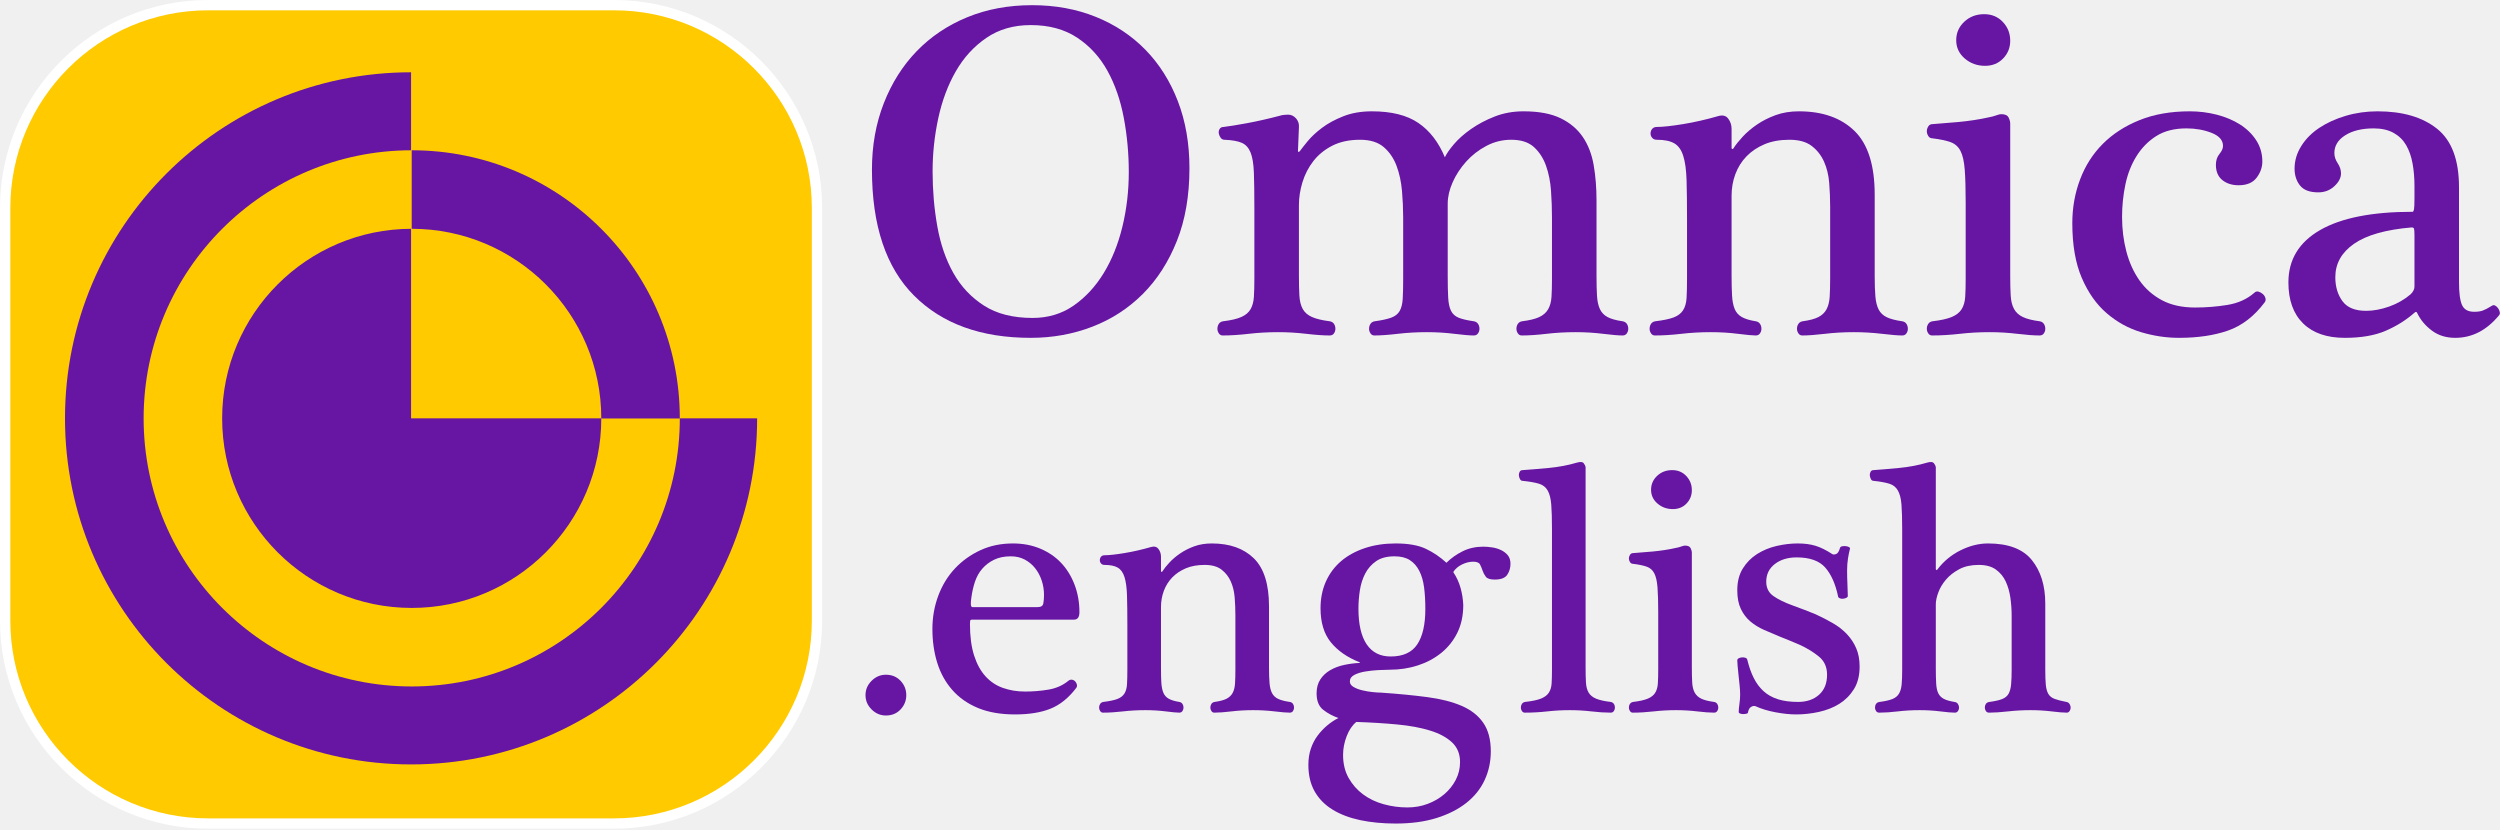
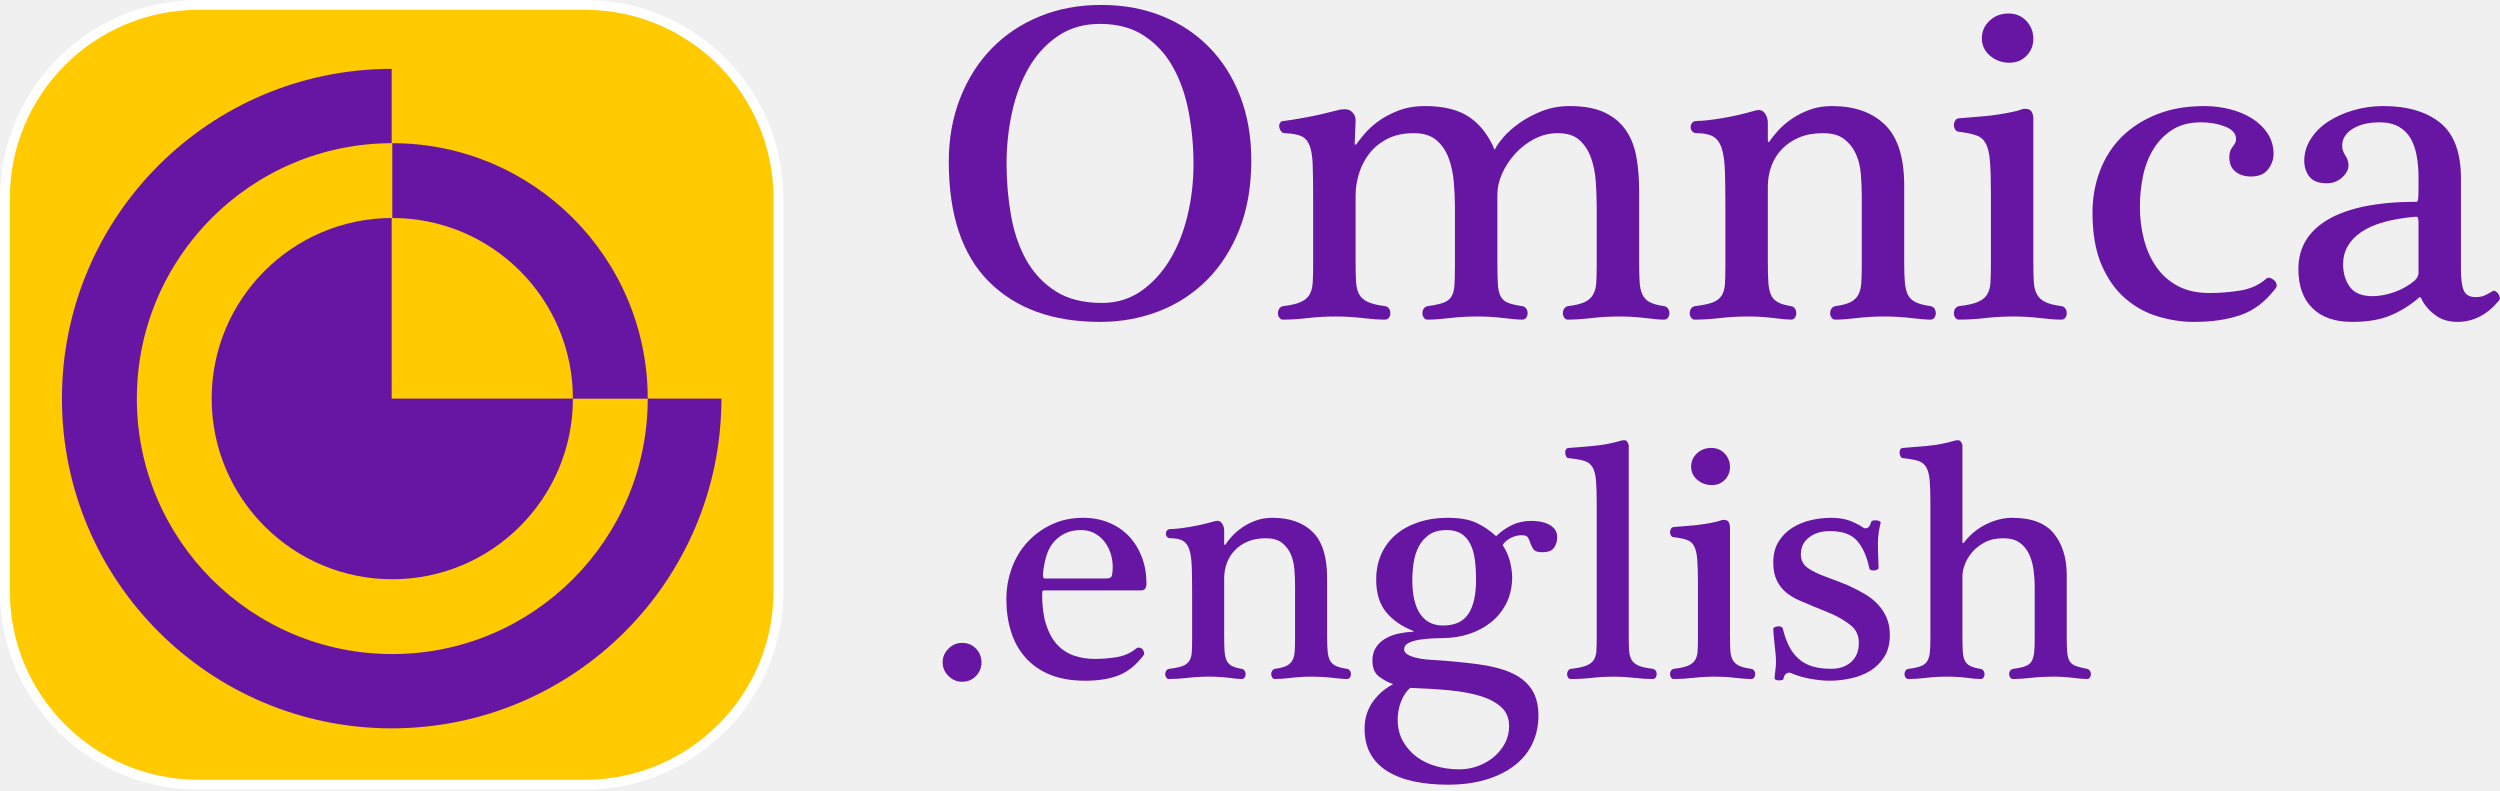
- <svg xmlns="http://www.w3.org/2000/svg" width="100%" height="100%" viewBox="0 0 2423 804" version="1.1" xml:space="preserve" style="fill-rule:evenodd;clip-rule:evenodd;stroke-linecap:round;stroke-linejoin:round;stroke-miterlimit:1.5;">
+ <svg xmlns="http://www.w3.org/2000/svg" width="100%" height="100%" viewBox="0 0 2543 804" version="1.1" xml:space="preserve" style="fill-rule:evenodd;clip-rule:evenodd;stroke-linecap:round;stroke-linejoin:round;stroke-miterlimit:1.5;">
  <g transform="matrix(1,0,0,1,-194.0616,-1952.412)">
    <g transform="matrix(1,0,0,1,0,2708)">
      <g transform="matrix(1,0,0,1,67.24728,-0.005764)">
        <g transform="matrix(0.844516,0,0,0.844516,-167.7854,-1054.138)">
          <path d="M1053.525,359.445C1182.078,359.445 1286.446,463.813 1286.446,592.366L1286.446,1065.716C1286.446,1194.269 1182.078,1298.638 1053.525,1298.638L587.681,1298.638C459.128,1298.638 354.759,1194.269 354.759,1065.716L354.759,592.366C354.759,463.813 459.128,359.445 587.681,359.445L1053.525,359.445Z" style="fill:rgb(255,202,0);stroke:white;stroke-width:11.84px;" />
        </g>
        <g transform="matrix(1.289824,0,0,1.289824,-1290.846,-1128.608)">
          <g transform="matrix(1.898252,0,0,1.898252,-1426.223,-437.5409)">
            <path d="M1493.069,411.462L1493.069,548.454L1630.062,548.454C1630.062,624.113 1568.728,685.446 1493.069,685.446C1417.461,685.446 1356.077,624.062 1356.077,548.454C1356.077,472.795 1417.411,411.462 1493.069,411.462Z" style="fill:rgb(103,22,164);" />
          </g>
          <g transform="matrix(0.978926,0,0,0.978926,30.15655,12.72864)">
            <g transform="matrix(1.119139,0,0,1.119139,-167.7474,-71.90781)">
              <path d="M1591.88,603.563C1591.88,705.05 1509.486,787.444 1408,787.444C1306.514,787.444 1224.12,705.05 1224.12,603.563C1224.12,502.077 1306.514,419.683 1408,419.683L1408,473.54C1336.238,473.54 1277.977,531.802 1277.977,603.563C1277.977,675.325 1336.238,733.586 1408,733.586C1479.762,733.586 1538.023,675.325 1538.023,603.563L1591.88,603.563Z" style="fill:rgb(255,202,0);" />
            </g>
            <g transform="matrix(1.119139,0,0,1.119139,-167.7474,-71.90781)">
              <path d="M1408,419.683C1509.486,419.683 1591.88,502.077 1591.88,603.563L1538.023,603.563C1538.023,531.802 1479.762,473.54 1408,473.54L1408,419.683Z" style="fill:rgb(103,22,164);" />
            </g>
          </g>
        </g>
      </g>
    </g>
-     <g transform="matrix(1,0,0,1,0,2708)">
+     <g transform="matrix(1,0,0,1,120,2708)">
      <g transform="matrix(10.95441,0,0,10.95441,-13646.724,-14473.805)">
        <path d="M1354.681,1282.192C1350.293,1282.192 1346.855,1280.948 1344.367,1278.46C1341.879,1275.973 1340.636,1272.255 1340.636,1267.308C1340.636,1265.183 1340.985,1263.227 1341.684,1261.438C1342.383,1259.649 1343.354,1258.111 1344.598,1256.826C1345.842,1255.54 1347.33,1254.541 1349.063,1253.828C1350.796,1253.115 1352.711,1252.759 1354.807,1252.759C1356.848,1252.759 1358.72,1253.101 1360.425,1253.786C1362.131,1254.471 1363.598,1255.442 1364.828,1256.7C1366.058,1257.958 1367.015,1259.474 1367.7,1261.249C1368.385,1263.024 1368.727,1265.002 1368.727,1267.182C1368.727,1269.614 1368.357,1271.759 1367.616,1273.618C1366.875,1275.477 1365.869,1277.042 1364.597,1278.314C1363.325,1279.585 1361.837,1280.55 1360.132,1281.207C1358.427,1281.864 1356.61,1282.192 1354.681,1282.192ZM1354.849,1280.431C1356.219,1280.431 1357.428,1280.068 1358.476,1279.341C1359.524,1278.614 1360.411,1277.657 1361.138,1276.469C1361.865,1275.281 1362.417,1273.911 1362.794,1272.36C1363.172,1270.809 1363.36,1269.194 1363.36,1267.517C1363.36,1265.896 1363.214,1264.303 1362.92,1262.737C1362.627,1261.172 1362.145,1259.782 1361.474,1258.566C1360.803,1257.35 1359.908,1256.371 1358.79,1255.631C1357.672,1254.89 1356.303,1254.52 1354.681,1254.52C1353.172,1254.52 1351.865,1254.897 1350.761,1255.652C1349.657,1256.406 1348.756,1257.392 1348.057,1258.608C1347.358,1259.823 1346.841,1261.207 1346.505,1262.758C1346.17,1264.31 1346.002,1265.882 1346.002,1267.475C1346.002,1269.152 1346.142,1270.774 1346.422,1272.339C1346.701,1273.904 1347.176,1275.281 1347.847,1276.469C1348.518,1277.657 1349.419,1278.614 1350.551,1279.341C1351.684,1280.068 1353.116,1280.431 1354.849,1280.431Z" style="fill:rgb(103,22,164);fill-rule:nonzero;" />
        <path d="M1378.413,1276.699C1378.413,1277.398 1378.427,1277.985 1378.454,1278.46C1378.482,1278.936 1378.58,1279.327 1378.748,1279.634C1378.916,1279.942 1379.188,1280.179 1379.566,1280.347C1379.943,1280.515 1380.467,1280.641 1381.138,1280.725C1381.306,1280.752 1381.431,1280.829 1381.515,1280.955C1381.599,1281.081 1381.641,1281.228 1381.641,1281.395C1381.641,1281.535 1381.599,1281.668 1381.515,1281.794C1381.431,1281.919 1381.306,1281.982 1381.138,1281.982C1380.579,1281.982 1379.887,1281.933 1379.062,1281.836C1378.238,1281.738 1377.406,1281.689 1376.568,1281.689C1375.673,1281.689 1374.807,1281.738 1373.968,1281.836C1373.13,1281.933 1372.361,1281.982 1371.662,1281.982C1371.522,1281.982 1371.411,1281.919 1371.327,1281.794C1371.243,1281.668 1371.201,1281.535 1371.201,1281.395C1371.201,1281.228 1371.243,1281.081 1371.327,1280.955C1371.411,1280.829 1371.536,1280.752 1371.704,1280.725C1372.403,1280.641 1372.941,1280.515 1373.318,1280.347C1373.696,1280.179 1373.968,1279.949 1374.136,1279.655C1374.304,1279.362 1374.401,1278.998 1374.429,1278.565C1374.457,1278.132 1374.471,1277.594 1374.471,1276.951L1374.471,1270.746C1374.471,1269.432 1374.457,1268.384 1374.429,1267.601C1374.401,1266.818 1374.304,1266.217 1374.136,1265.798C1373.968,1265.379 1373.71,1265.092 1373.36,1264.939C1373.011,1264.785 1372.501,1264.694 1371.83,1264.666C1371.69,1264.666 1371.578,1264.61 1371.494,1264.498C1371.411,1264.387 1371.355,1264.261 1371.327,1264.121C1371.299,1263.981 1371.32,1263.849 1371.39,1263.723C1371.459,1263.597 1371.578,1263.534 1371.746,1263.534C1372.221,1263.478 1372.913,1263.366 1373.821,1263.199C1374.73,1263.031 1375.715,1262.807 1376.777,1262.528C1376.833,1262.5 1376.945,1262.479 1377.113,1262.465C1377.28,1262.451 1377.392,1262.444 1377.448,1262.444C1377.728,1262.444 1377.965,1262.556 1378.161,1262.779C1378.357,1263.003 1378.44,1263.269 1378.413,1263.576L1378.329,1265.63C1378.329,1265.77 1378.385,1265.784 1378.496,1265.672C1378.636,1265.477 1378.867,1265.183 1379.188,1264.792C1379.51,1264.401 1379.929,1264.009 1380.446,1263.618C1380.963,1263.227 1381.592,1262.884 1382.333,1262.591C1383.074,1262.297 1383.919,1262.15 1384.869,1262.15C1386.602,1262.15 1387.972,1262.493 1388.978,1263.178C1389.985,1263.863 1390.767,1264.876 1391.326,1266.217C1391.466,1265.91 1391.732,1265.526 1392.123,1265.064C1392.514,1264.603 1393.017,1264.156 1393.632,1263.723C1394.247,1263.29 1394.946,1262.919 1395.729,1262.612C1396.511,1262.304 1397.364,1262.15 1398.286,1262.15C1399.628,1262.15 1400.718,1262.353 1401.557,1262.758C1402.395,1263.164 1403.052,1263.716 1403.527,1264.415C1404.003,1265.113 1404.324,1265.945 1404.492,1266.909C1404.659,1267.874 1404.743,1268.915 1404.743,1270.033L1404.743,1276.699C1404.743,1277.398 1404.757,1277.985 1404.785,1278.46C1404.813,1278.936 1404.897,1279.327 1405.037,1279.634C1405.176,1279.942 1405.4,1280.179 1405.708,1280.347C1406.015,1280.515 1406.462,1280.641 1407.049,1280.725C1407.217,1280.752 1407.343,1280.829 1407.427,1280.955C1407.51,1281.081 1407.552,1281.228 1407.552,1281.395C1407.552,1281.535 1407.51,1281.668 1407.427,1281.794C1407.343,1281.919 1407.217,1281.982 1407.049,1281.982C1406.686,1281.982 1406.113,1281.933 1405.33,1281.836C1404.548,1281.738 1403.737,1281.689 1402.898,1281.689C1402.004,1281.689 1401.144,1281.738 1400.32,1281.836C1399.495,1281.933 1398.762,1281.982 1398.119,1281.982C1397.979,1281.982 1397.867,1281.919 1397.783,1281.794C1397.699,1281.668 1397.657,1281.535 1397.657,1281.395C1397.657,1281.228 1397.699,1281.081 1397.783,1280.955C1397.867,1280.829 1397.993,1280.752 1398.161,1280.725C1398.831,1280.641 1399.342,1280.515 1399.691,1280.347C1400.04,1280.179 1400.299,1279.949 1400.467,1279.655C1400.634,1279.362 1400.732,1278.998 1400.76,1278.565C1400.788,1278.132 1400.802,1277.594 1400.802,1276.951L1400.802,1271.542C1400.802,1270.788 1400.774,1270.005 1400.718,1269.194C1400.662,1268.384 1400.516,1267.643 1400.278,1266.972C1400.04,1266.301 1399.684,1265.749 1399.209,1265.316C1398.734,1264.883 1398.063,1264.666 1397.196,1264.666C1396.414,1264.666 1395.68,1264.848 1394.995,1265.211C1394.31,1265.575 1393.716,1266.036 1393.213,1266.595C1392.71,1267.154 1392.312,1267.762 1392.018,1268.419C1391.725,1269.076 1391.578,1269.711 1391.578,1270.326L1391.578,1276.699C1391.578,1277.51 1391.592,1278.16 1391.62,1278.649C1391.648,1279.138 1391.732,1279.523 1391.871,1279.802C1392.011,1280.082 1392.235,1280.284 1392.542,1280.41C1392.85,1280.536 1393.297,1280.641 1393.884,1280.725C1394.052,1280.752 1394.177,1280.829 1394.261,1280.955C1394.345,1281.081 1394.387,1281.228 1394.387,1281.395C1394.387,1281.535 1394.345,1281.668 1394.261,1281.794C1394.177,1281.919 1394.052,1281.982 1393.884,1281.982C1393.521,1281.982 1392.948,1281.933 1392.165,1281.836C1391.382,1281.738 1390.572,1281.689 1389.733,1281.689C1388.839,1281.689 1387.979,1281.738 1387.154,1281.836C1386.33,1281.933 1385.638,1281.982 1385.079,1281.982C1384.939,1281.982 1384.827,1281.919 1384.744,1281.794C1384.66,1281.668 1384.618,1281.535 1384.618,1281.395C1384.618,1281.228 1384.66,1281.081 1384.744,1280.955C1384.827,1280.829 1384.953,1280.752 1385.121,1280.725C1385.736,1280.641 1386.218,1280.536 1386.568,1280.41C1386.917,1280.284 1387.168,1280.089 1387.322,1279.823C1387.476,1279.558 1387.567,1279.201 1387.595,1278.754C1387.623,1278.307 1387.637,1277.706 1387.637,1276.951L1387.637,1271.542C1387.637,1270.788 1387.602,1270.005 1387.532,1269.194C1387.462,1268.384 1387.301,1267.643 1387.05,1266.972C1386.798,1266.301 1386.421,1265.749 1385.918,1265.316C1385.414,1264.883 1384.716,1264.666 1383.821,1264.666C1382.871,1264.666 1382.053,1264.841 1381.368,1265.19C1380.684,1265.54 1380.125,1265.994 1379.691,1266.553C1379.258,1267.112 1378.937,1267.734 1378.727,1268.419C1378.517,1269.104 1378.413,1269.781 1378.413,1270.452L1378.413,1276.699Z" style="fill:rgb(103,22,164);fill-rule:nonzero;" />
        <path d="M1416.693,1276.699C1416.693,1277.398 1416.707,1277.985 1416.735,1278.46C1416.763,1278.936 1416.839,1279.327 1416.965,1279.634C1417.091,1279.942 1417.301,1280.179 1417.594,1280.347C1417.888,1280.515 1418.3,1280.641 1418.831,1280.725C1418.999,1280.752 1419.125,1280.829 1419.208,1280.955C1419.292,1281.081 1419.334,1281.228 1419.334,1281.395C1419.334,1281.535 1419.292,1281.668 1419.208,1281.794C1419.125,1281.919 1418.999,1281.982 1418.831,1281.982C1418.551,1281.982 1418.027,1281.933 1417.259,1281.836C1416.49,1281.738 1415.686,1281.689 1414.848,1281.689C1413.953,1281.689 1413.087,1281.738 1412.248,1281.836C1411.41,1281.933 1410.627,1281.982 1409.9,1281.982C1409.761,1281.982 1409.649,1281.919 1409.565,1281.794C1409.481,1281.668 1409.439,1281.535 1409.439,1281.395C1409.439,1281.228 1409.481,1281.081 1409.565,1280.955C1409.649,1280.829 1409.775,1280.752 1409.942,1280.725C1410.641,1280.641 1411.179,1280.529 1411.557,1280.389C1411.934,1280.249 1412.213,1280.04 1412.395,1279.76C1412.577,1279.481 1412.682,1279.117 1412.71,1278.67C1412.737,1278.223 1412.751,1277.65 1412.751,1276.951L1412.751,1271.668C1412.751,1270.298 1412.737,1269.159 1412.71,1268.251C1412.682,1267.343 1412.584,1266.623 1412.416,1266.092C1412.248,1265.561 1411.983,1265.19 1411.619,1264.981C1411.256,1264.771 1410.739,1264.666 1410.068,1264.666C1409.9,1264.666 1409.768,1264.61 1409.67,1264.498C1409.572,1264.387 1409.523,1264.261 1409.523,1264.121C1409.523,1263.953 1409.572,1263.814 1409.67,1263.702C1409.768,1263.59 1409.9,1263.534 1410.068,1263.534C1410.599,1263.534 1411.375,1263.45 1412.395,1263.283C1413.415,1263.115 1414.457,1262.877 1415.519,1262.57C1415.91,1262.458 1416.204,1262.535 1416.399,1262.8C1416.595,1263.066 1416.693,1263.366 1416.693,1263.702L1416.693,1265.379C1416.693,1265.435 1416.714,1265.47 1416.756,1265.484C1416.798,1265.498 1416.832,1265.477 1416.86,1265.421C1417.056,1265.113 1417.329,1264.771 1417.678,1264.394C1418.027,1264.016 1418.447,1263.66 1418.936,1263.324C1419.425,1262.989 1419.977,1262.71 1420.592,1262.486C1421.207,1262.262 1421.892,1262.15 1422.646,1262.15C1424.743,1262.15 1426.385,1262.73 1427.573,1263.89C1428.761,1265.05 1429.355,1266.93 1429.355,1269.53L1429.355,1276.699C1429.355,1277.454 1429.376,1278.069 1429.418,1278.544C1429.46,1279.019 1429.558,1279.404 1429.711,1279.697C1429.865,1279.991 1430.103,1280.214 1430.424,1280.368C1430.746,1280.522 1431.2,1280.641 1431.787,1280.725C1431.954,1280.752 1432.08,1280.829 1432.164,1280.955C1432.248,1281.081 1432.29,1281.228 1432.29,1281.395C1432.29,1281.535 1432.248,1281.668 1432.164,1281.794C1432.08,1281.919 1431.954,1281.982 1431.787,1281.982C1431.423,1281.982 1430.829,1281.933 1430.005,1281.836C1429.18,1281.738 1428.349,1281.689 1427.51,1281.689C1426.616,1281.689 1425.763,1281.738 1424.952,1281.836C1424.142,1281.933 1423.471,1281.982 1422.94,1281.982C1422.8,1281.982 1422.688,1281.919 1422.605,1281.794C1422.521,1281.668 1422.479,1281.535 1422.479,1281.395C1422.479,1281.228 1422.521,1281.081 1422.605,1280.955C1422.688,1280.829 1422.814,1280.752 1422.982,1280.725C1423.597,1280.641 1424.065,1280.515 1424.386,1280.347C1424.708,1280.179 1424.945,1279.949 1425.099,1279.655C1425.253,1279.362 1425.344,1278.998 1425.372,1278.565C1425.4,1278.132 1425.414,1277.594 1425.414,1276.951L1425.414,1270.578C1425.414,1269.879 1425.386,1269.18 1425.33,1268.482C1425.274,1267.783 1425.12,1267.154 1424.869,1266.595C1424.617,1266.036 1424.254,1265.575 1423.778,1265.211C1423.303,1264.848 1422.646,1264.666 1421.808,1264.666C1420.969,1264.666 1420.236,1264.799 1419.607,1265.064C1418.978,1265.33 1418.447,1265.686 1418.013,1266.134C1417.58,1266.581 1417.252,1267.105 1417.028,1267.706C1416.804,1268.307 1416.693,1268.943 1416.693,1269.614L1416.693,1276.699Z" style="fill:rgb(103,22,164);fill-rule:nonzero;" />
        <path d="M1441.346,1276.699C1441.346,1277.398 1441.36,1277.985 1441.388,1278.46C1441.416,1278.936 1441.514,1279.327 1441.682,1279.634C1441.849,1279.942 1442.108,1280.179 1442.457,1280.347C1442.807,1280.515 1443.303,1280.641 1443.946,1280.725C1444.114,1280.752 1444.239,1280.829 1444.323,1280.955C1444.407,1281.081 1444.449,1281.228 1444.449,1281.395C1444.449,1281.535 1444.407,1281.668 1444.323,1281.794C1444.239,1281.919 1444.114,1281.982 1443.946,1281.982C1443.443,1281.982 1442.786,1281.933 1441.975,1281.836C1441.165,1281.738 1440.34,1281.689 1439.501,1281.689C1438.607,1281.689 1437.733,1281.738 1436.881,1281.836C1436.028,1281.933 1435.211,1281.982 1434.428,1281.982C1434.288,1281.982 1434.177,1281.919 1434.093,1281.794C1434.009,1281.668 1433.967,1281.535 1433.967,1281.395C1433.967,1281.228 1434.009,1281.081 1434.093,1280.955C1434.177,1280.829 1434.302,1280.752 1434.47,1280.725C1435.197,1280.641 1435.763,1280.515 1436.168,1280.347C1436.573,1280.179 1436.867,1279.949 1437.049,1279.655C1437.23,1279.362 1437.335,1278.998 1437.363,1278.565C1437.391,1278.132 1437.405,1277.594 1437.405,1276.951L1437.405,1270.201C1437.405,1268.999 1437.377,1268.034 1437.321,1267.308C1437.265,1266.581 1437.14,1266.029 1436.944,1265.651C1436.748,1265.274 1436.455,1265.016 1436.063,1264.876C1435.672,1264.736 1435.141,1264.624 1434.47,1264.54C1434.302,1264.54 1434.177,1264.47 1434.093,1264.331C1434.009,1264.191 1433.967,1264.051 1433.967,1263.911C1433.967,1263.772 1434.009,1263.632 1434.093,1263.492C1434.177,1263.352 1434.302,1263.283 1434.47,1263.283C1434.75,1263.255 1435.092,1263.227 1435.497,1263.199C1435.903,1263.171 1436.329,1263.136 1436.776,1263.094C1437.223,1263.052 1437.678,1262.996 1438.139,1262.926C1438.6,1262.856 1439.012,1262.779 1439.376,1262.696C1439.683,1262.64 1439.928,1262.577 1440.109,1262.507C1440.291,1262.437 1440.438,1262.402 1440.55,1262.402C1440.885,1262.402 1441.102,1262.5 1441.2,1262.696C1441.297,1262.891 1441.346,1263.073 1441.346,1263.241L1441.346,1276.699ZM1439.124,1258.125C1438.425,1258.125 1437.824,1257.909 1437.321,1257.476C1436.818,1257.042 1436.567,1256.504 1436.567,1255.861C1436.567,1255.218 1436.804,1254.673 1437.279,1254.226C1437.754,1253.779 1438.341,1253.555 1439.04,1253.555C1439.711,1253.555 1440.263,1253.786 1440.696,1254.247C1441.13,1254.708 1441.346,1255.26 1441.346,1255.903C1441.346,1256.518 1441.137,1257.042 1440.717,1257.476C1440.298,1257.909 1439.767,1258.125 1439.124,1258.125Z" style="fill:rgb(103,22,164);fill-rule:nonzero;" />
        <path d="M1451.241,1271.5C1451.241,1272.563 1451.367,1273.576 1451.619,1274.54C1451.87,1275.505 1452.255,1276.357 1452.772,1277.098C1453.289,1277.838 1453.953,1278.425 1454.763,1278.859C1455.574,1279.292 1456.552,1279.509 1457.698,1279.509C1458.676,1279.509 1459.634,1279.432 1460.57,1279.278C1461.507,1279.124 1462.296,1278.768 1462.939,1278.209C1463.051,1278.097 1463.177,1278.062 1463.316,1278.104C1463.456,1278.146 1463.582,1278.216 1463.694,1278.314C1463.806,1278.412 1463.883,1278.53 1463.924,1278.67C1463.966,1278.81 1463.945,1278.936 1463.862,1279.047C1462.939,1280.277 1461.863,1281.109 1460.633,1281.542C1459.403,1281.975 1457.95,1282.192 1456.273,1282.192C1455.155,1282.192 1454.036,1282.024 1452.918,1281.689C1451.8,1281.353 1450.787,1280.794 1449.879,1280.012C1448.97,1279.229 1448.236,1278.188 1447.677,1276.888C1447.118,1275.588 1446.839,1273.974 1446.839,1272.045C1446.839,1270.676 1447.069,1269.383 1447.531,1268.167C1447.992,1266.951 1448.663,1265.903 1449.543,1265.023C1450.424,1264.142 1451.507,1263.443 1452.793,1262.926C1454.078,1262.409 1455.56,1262.15 1457.237,1262.15C1458.048,1262.15 1458.837,1262.248 1459.606,1262.444C1460.375,1262.64 1461.059,1262.926 1461.66,1263.303C1462.261,1263.681 1462.743,1264.149 1463.107,1264.708C1463.47,1265.267 1463.652,1265.896 1463.652,1266.595C1463.652,1267.098 1463.484,1267.573 1463.149,1268.02C1462.813,1268.468 1462.282,1268.691 1461.556,1268.691C1460.969,1268.691 1460.486,1268.537 1460.109,1268.23C1459.732,1267.923 1459.543,1267.475 1459.543,1266.888C1459.543,1266.497 1459.648,1266.176 1459.857,1265.924C1460.067,1265.672 1460.172,1265.435 1460.172,1265.211C1460.172,1264.708 1459.836,1264.324 1459.166,1264.058C1458.495,1263.793 1457.754,1263.66 1456.943,1263.66C1455.881,1263.66 1454.994,1263.883 1454.281,1264.331C1453.568,1264.778 1452.981,1265.372 1452.52,1266.113C1452.059,1266.853 1451.73,1267.692 1451.535,1268.628C1451.339,1269.565 1451.241,1270.522 1451.241,1271.5Z" style="fill:rgb(103,22,164);fill-rule:nonzero;" />
        <path d="M1477.111,1273.094C1477.111,1272.786 1477.097,1272.598 1477.069,1272.528C1477.041,1272.458 1476.971,1272.423 1476.859,1272.423C1474.567,1272.618 1472.869,1273.101 1471.765,1273.869C1470.661,1274.638 1470.109,1275.623 1470.109,1276.825C1470.109,1277.664 1470.318,1278.37 1470.738,1278.943C1471.157,1279.516 1471.856,1279.802 1472.834,1279.802C1473.477,1279.802 1474.155,1279.676 1474.868,1279.425C1475.58,1279.173 1476.216,1278.81 1476.775,1278.335C1476.999,1278.111 1477.111,1277.887 1477.111,1277.664L1477.111,1273.094ZM1481.052,1277.245C1481.052,1278.223 1481.143,1278.908 1481.325,1279.299C1481.506,1279.69 1481.863,1279.886 1482.394,1279.886C1482.701,1279.886 1482.953,1279.851 1483.148,1279.781C1483.344,1279.711 1483.624,1279.565 1483.987,1279.341C1484.071,1279.285 1484.162,1279.285 1484.259,1279.341C1484.357,1279.397 1484.441,1279.474 1484.511,1279.572C1484.581,1279.669 1484.63,1279.781 1484.658,1279.907C1484.686,1280.033 1484.658,1280.138 1484.574,1280.221C1483.484,1281.535 1482.198,1282.192 1480.717,1282.192C1479.906,1282.192 1479.214,1281.975 1478.641,1281.542C1478.068,1281.109 1477.642,1280.599 1477.362,1280.012C1477.306,1279.872 1477.223,1279.858 1477.111,1279.97C1476.384,1280.613 1475.538,1281.144 1474.574,1281.563C1473.61,1281.982 1472.401,1282.192 1470.947,1282.192C1469.354,1282.192 1468.124,1281.766 1467.258,1280.913C1466.391,1280.061 1465.958,1278.852 1465.958,1277.286C1465.958,1275.274 1466.894,1273.73 1468.767,1272.653C1470.64,1271.577 1473.365,1271.039 1476.943,1271.039C1476.999,1271.039 1477.041,1270.969 1477.069,1270.83C1477.097,1270.69 1477.111,1270.368 1477.111,1269.865L1477.111,1268.733C1477.111,1268.034 1477.055,1267.377 1476.943,1266.763C1476.831,1266.148 1476.643,1265.61 1476.377,1265.148C1476.111,1264.687 1475.741,1264.324 1475.266,1264.058C1474.791,1263.793 1474.204,1263.66 1473.505,1263.66C1472.471,1263.66 1471.632,1263.863 1470.989,1264.268C1470.346,1264.673 1470.025,1265.197 1470.025,1265.84C1470.025,1266.148 1470.123,1266.448 1470.318,1266.742C1470.514,1267.035 1470.612,1267.336 1470.612,1267.643C1470.612,1268.034 1470.416,1268.412 1470.025,1268.775C1469.634,1269.138 1469.158,1269.32 1468.599,1269.32C1467.845,1269.32 1467.307,1269.117 1466.985,1268.712C1466.664,1268.307 1466.503,1267.811 1466.503,1267.224C1466.503,1266.525 1466.699,1265.861 1467.09,1265.232C1467.481,1264.603 1468.012,1264.065 1468.683,1263.618C1469.354,1263.171 1470.137,1262.814 1471.031,1262.549C1471.926,1262.283 1472.862,1262.15 1473.84,1262.15C1476.077,1262.15 1477.838,1262.668 1479.123,1263.702C1480.409,1264.736 1481.052,1266.455 1481.052,1268.859L1481.052,1277.245Z" style="fill:rgb(103,22,164);fill-rule:nonzero;" />
        <path d="M1341.87,1315.606C1341.385,1315.606 1340.963,1315.427 1340.604,1315.068C1340.245,1314.71 1340.066,1314.288 1340.066,1313.802C1340.066,1313.317 1340.245,1312.895 1340.604,1312.536C1340.963,1312.178 1341.385,1311.998 1341.87,1311.998C1342.398,1311.998 1342.83,1312.178 1343.168,1312.536C1343.505,1312.895 1343.674,1313.317 1343.674,1313.802C1343.674,1314.288 1343.505,1314.71 1343.168,1315.068C1342.83,1315.427 1342.398,1315.606 1341.87,1315.606Z" style="fill:rgb(103,22,164);fill-rule:nonzero;" />
        <path d="M1349.498,1307.124C1349.392,1307.124 1349.334,1307.161 1349.324,1307.235C1349.313,1307.309 1349.308,1307.398 1349.308,1307.504C1349.308,1308.601 1349.429,1309.53 1349.672,1310.289C1349.914,1311.049 1350.252,1311.666 1350.685,1312.141C1351.117,1312.615 1351.634,1312.958 1352.235,1313.169C1352.837,1313.38 1353.486,1313.486 1354.182,1313.486C1354.899,1313.486 1355.596,1313.428 1356.271,1313.312C1356.946,1313.196 1357.526,1312.937 1358.012,1312.536C1358.117,1312.452 1358.228,1312.42 1358.344,1312.441C1358.46,1312.462 1358.555,1312.515 1358.629,1312.6C1358.703,1312.684 1358.75,1312.779 1358.771,1312.884C1358.792,1312.99 1358.771,1313.085 1358.708,1313.169C1358.033,1314.055 1357.273,1314.667 1356.429,1315.005C1355.585,1315.343 1354.541,1315.511 1353.296,1315.511C1352.03,1315.511 1350.938,1315.321 1350.02,1314.942C1349.102,1314.562 1348.343,1314.029 1347.741,1313.343C1347.14,1312.658 1346.697,1311.856 1346.412,1310.938C1346.127,1310.02 1345.985,1309.023 1345.985,1307.947C1345.985,1306.913 1346.159,1305.932 1346.507,1305.004C1346.855,1304.075 1347.346,1303.273 1347.979,1302.598C1348.612,1301.923 1349.361,1301.385 1350.226,1300.984C1351.091,1300.583 1352.051,1300.383 1353.106,1300.383C1353.992,1300.383 1354.799,1300.536 1355.527,1300.842C1356.255,1301.148 1356.872,1301.57 1357.379,1302.108C1357.885,1302.646 1358.281,1303.289 1358.565,1304.038C1358.85,1304.787 1358.993,1305.594 1358.993,1306.46C1358.993,1306.903 1358.834,1307.124 1358.518,1307.124L1349.498,1307.124ZM1355.29,1306.016C1355.585,1306.016 1355.754,1305.911 1355.796,1305.7C1355.838,1305.489 1355.859,1305.236 1355.859,1304.94C1355.859,1304.497 1355.791,1304.07 1355.654,1303.659C1355.516,1303.247 1355.321,1302.883 1355.068,1302.567C1354.815,1302.25 1354.509,1301.997 1354.15,1301.807C1353.792,1301.617 1353.38,1301.522 1352.916,1301.522C1352.346,1301.522 1351.856,1301.622 1351.444,1301.823C1351.033,1302.023 1350.685,1302.287 1350.4,1302.614C1350.115,1302.941 1349.899,1303.326 1349.751,1303.769C1349.603,1304.212 1349.498,1304.677 1349.434,1305.162C1349.392,1305.415 1349.376,1305.621 1349.387,1305.779C1349.398,1305.937 1349.445,1306.016 1349.529,1306.016L1355.29,1306.016Z" style="fill:rgb(103,22,164);fill-rule:nonzero;" />
        <path d="M1366.209,1311.365C1366.209,1311.893 1366.219,1312.336 1366.24,1312.695C1366.262,1313.053 1366.32,1313.349 1366.415,1313.581C1366.509,1313.813 1366.668,1313.992 1366.889,1314.119C1367.111,1314.245 1367.422,1314.34 1367.823,1314.404C1367.95,1314.425 1368.045,1314.483 1368.108,1314.578C1368.171,1314.673 1368.203,1314.783 1368.203,1314.91C1368.203,1315.015 1368.171,1315.116 1368.108,1315.211C1368.045,1315.306 1367.95,1315.353 1367.823,1315.353C1367.612,1315.353 1367.216,1315.316 1366.636,1315.242C1366.056,1315.168 1365.449,1315.132 1364.816,1315.132C1364.141,1315.132 1363.487,1315.168 1362.854,1315.242C1362.221,1315.316 1361.63,1315.353 1361.082,1315.353C1360.976,1315.353 1360.892,1315.306 1360.828,1315.211C1360.765,1315.116 1360.733,1315.015 1360.733,1314.91C1360.733,1314.783 1360.765,1314.673 1360.828,1314.578C1360.892,1314.483 1360.987,1314.425 1361.113,1314.404C1361.641,1314.34 1362.047,1314.256 1362.332,1314.15C1362.617,1314.045 1362.828,1313.887 1362.965,1313.676C1363.102,1313.465 1363.181,1313.19 1363.202,1312.853C1363.223,1312.515 1363.234,1312.083 1363.234,1311.555L1363.234,1307.567C1363.234,1306.533 1363.223,1305.674 1363.202,1304.988C1363.181,1304.302 1363.107,1303.759 1362.981,1303.358C1362.854,1302.957 1362.653,1302.677 1362.379,1302.519C1362.105,1302.361 1361.715,1302.282 1361.208,1302.282C1361.082,1302.282 1360.981,1302.24 1360.907,1302.155C1360.834,1302.071 1360.797,1301.976 1360.797,1301.87C1360.797,1301.744 1360.834,1301.638 1360.907,1301.554C1360.981,1301.469 1361.082,1301.427 1361.208,1301.427C1361.609,1301.427 1362.195,1301.364 1362.965,1301.237C1363.735,1301.111 1364.521,1300.931 1365.323,1300.699C1365.618,1300.615 1365.84,1300.673 1365.987,1300.873C1366.135,1301.074 1366.209,1301.301 1366.209,1301.554L1366.209,1302.82C1366.209,1302.862 1366.225,1302.888 1366.256,1302.899C1366.288,1302.909 1366.314,1302.894 1366.335,1302.851C1366.483,1302.619 1366.689,1302.361 1366.953,1302.076C1367.216,1301.791 1367.533,1301.522 1367.902,1301.269C1368.271,1301.016 1368.688,1300.805 1369.152,1300.636C1369.616,1300.467 1370.133,1300.383 1370.703,1300.383C1372.286,1300.383 1373.525,1300.821 1374.422,1301.696C1375.319,1302.572 1375.767,1303.991 1375.767,1305.953L1375.767,1311.365C1375.767,1311.935 1375.783,1312.399 1375.815,1312.758C1375.846,1313.117 1375.92,1313.407 1376.036,1313.628C1376.152,1313.85 1376.331,1314.019 1376.574,1314.135C1376.817,1314.251 1377.16,1314.34 1377.603,1314.404C1377.729,1314.425 1377.824,1314.483 1377.888,1314.578C1377.951,1314.673 1377.983,1314.783 1377.983,1314.91C1377.983,1315.015 1377.951,1315.116 1377.888,1315.211C1377.824,1315.306 1377.729,1315.353 1377.603,1315.353C1377.328,1315.353 1376.88,1315.316 1376.258,1315.242C1375.635,1315.168 1375.007,1315.132 1374.374,1315.132C1373.699,1315.132 1373.056,1315.168 1372.444,1315.242C1371.832,1315.316 1371.326,1315.353 1370.925,1315.353C1370.819,1315.353 1370.735,1315.306 1370.671,1315.211C1370.608,1315.116 1370.576,1315.015 1370.576,1314.91C1370.576,1314.783 1370.608,1314.673 1370.671,1314.578C1370.735,1314.483 1370.83,1314.425 1370.956,1314.404C1371.42,1314.34 1371.774,1314.245 1372.017,1314.119C1372.259,1313.992 1372.439,1313.818 1372.555,1313.597C1372.671,1313.375 1372.739,1313.101 1372.76,1312.774C1372.781,1312.447 1372.792,1312.04 1372.792,1311.555L1372.792,1306.744C1372.792,1306.217 1372.771,1305.689 1372.729,1305.162C1372.686,1304.634 1372.57,1304.16 1372.381,1303.738C1372.191,1303.316 1371.916,1302.967 1371.558,1302.693C1371.199,1302.419 1370.703,1302.282 1370.07,1302.282C1369.437,1302.282 1368.883,1302.382 1368.408,1302.582C1367.934,1302.783 1367.533,1303.052 1367.206,1303.389C1366.879,1303.727 1366.631,1304.123 1366.462,1304.576C1366.293,1305.03 1366.209,1305.51 1366.209,1306.016L1366.209,1311.365Z" style="fill:rgb(103,22,164);fill-rule:nonzero;" />
        <path d="M1386.528,1310.384C1387.625,1310.384 1388.411,1310.025 1388.886,1309.308C1389.361,1308.591 1389.598,1307.546 1389.598,1306.175C1389.598,1305.478 1389.561,1304.845 1389.487,1304.276C1389.413,1303.706 1389.271,1303.215 1389.06,1302.804C1388.849,1302.393 1388.569,1302.076 1388.221,1301.854C1387.873,1301.633 1387.425,1301.522 1386.876,1301.522C1386.201,1301.522 1385.658,1301.665 1385.246,1301.949C1384.835,1302.234 1384.513,1302.598 1384.281,1303.041C1384.049,1303.484 1383.89,1303.98 1383.806,1304.529C1383.722,1305.077 1383.679,1305.616 1383.679,1306.143C1383.679,1307.536 1383.922,1308.591 1384.407,1309.308C1384.893,1310.025 1385.6,1310.384 1386.528,1310.384ZM1392.067,1302.915C1392.362,1303.358 1392.578,1303.827 1392.715,1304.323C1392.853,1304.819 1392.932,1305.32 1392.953,1305.827C1392.953,1306.755 1392.779,1307.573 1392.431,1308.279C1392.082,1308.986 1391.608,1309.582 1391.006,1310.068C1390.405,1310.553 1389.714,1310.922 1388.933,1311.175C1388.153,1311.429 1387.319,1311.555 1386.433,1311.555C1386.18,1311.555 1385.853,1311.566 1385.452,1311.587C1385.051,1311.608 1384.661,1311.65 1384.281,1311.713C1383.901,1311.777 1383.579,1311.877 1383.315,1312.014C1383.052,1312.151 1382.92,1312.346 1382.92,1312.6C1382.92,1312.789 1383.025,1312.948 1383.236,1313.074C1383.447,1313.201 1383.706,1313.301 1384.012,1313.375C1384.318,1313.449 1384.624,1313.502 1384.93,1313.533C1385.236,1313.565 1385.484,1313.581 1385.673,1313.581C1387.193,1313.686 1388.554,1313.818 1389.756,1313.976C1390.959,1314.135 1391.977,1314.393 1392.81,1314.752C1393.644,1315.11 1394.282,1315.612 1394.725,1316.255C1395.168,1316.899 1395.39,1317.737 1395.39,1318.771C1395.39,1319.679 1395.211,1320.523 1394.852,1321.303C1394.493,1322.084 1393.955,1322.759 1393.238,1323.329C1392.52,1323.899 1391.639,1324.347 1390.595,1324.674C1389.55,1325.001 1388.343,1325.165 1386.971,1325.165C1385.832,1325.165 1384.787,1325.064 1383.838,1324.864C1382.888,1324.663 1382.071,1324.352 1381.385,1323.93C1380.699,1323.508 1380.172,1322.97 1379.802,1322.316C1379.433,1321.662 1379.249,1320.881 1379.249,1319.974C1379.249,1319.446 1379.322,1318.966 1379.47,1318.534C1379.618,1318.101 1379.818,1317.716 1380.071,1317.379C1380.325,1317.041 1380.609,1316.74 1380.926,1316.477C1381.242,1316.213 1381.569,1315.997 1381.907,1315.828C1381.422,1315.659 1380.979,1315.422 1380.578,1315.116C1380.177,1314.81 1379.976,1314.319 1379.976,1313.644C1379.976,1313.159 1380.087,1312.747 1380.309,1312.41C1380.53,1312.072 1380.826,1311.798 1381.195,1311.587C1381.564,1311.376 1381.976,1311.223 1382.429,1311.128C1382.883,1311.033 1383.331,1310.975 1383.774,1310.954C1383.796,1310.954 1383.806,1310.943 1383.806,1310.922C1383.806,1310.901 1383.796,1310.89 1383.774,1310.89C1382.698,1310.468 1381.854,1309.883 1381.242,1309.134C1380.631,1308.385 1380.325,1307.377 1380.325,1306.111C1380.325,1305.246 1380.483,1304.46 1380.799,1303.753C1381.116,1303.047 1381.564,1302.445 1382.144,1301.949C1382.725,1301.454 1383.426,1301.069 1384.249,1300.794C1385.072,1300.52 1385.979,1300.383 1386.971,1300.383C1388.089,1300.383 1388.981,1300.541 1389.645,1300.858C1390.31,1301.174 1390.917,1301.585 1391.465,1302.092C1391.866,1301.691 1392.341,1301.353 1392.89,1301.079C1393.438,1300.805 1394.05,1300.668 1394.725,1300.668C1394.957,1300.668 1395.216,1300.689 1395.501,1300.731C1395.785,1300.773 1396.049,1300.852 1396.292,1300.968C1396.535,1301.084 1396.735,1301.237 1396.893,1301.427C1397.051,1301.617 1397.131,1301.87 1397.131,1302.187C1397.131,1302.545 1397.036,1302.867 1396.846,1303.152C1396.656,1303.437 1396.287,1303.579 1395.738,1303.579C1395.337,1303.579 1395.073,1303.495 1394.947,1303.326C1394.82,1303.157 1394.725,1302.978 1394.662,1302.788C1394.599,1302.598 1394.525,1302.419 1394.44,1302.25C1394.356,1302.081 1394.156,1301.997 1393.839,1301.997C1393.501,1301.997 1393.164,1302.081 1392.826,1302.25C1392.489,1302.419 1392.235,1302.64 1392.067,1302.915ZM1383.49,1316.176C1383.131,1316.471 1382.846,1316.893 1382.635,1317.442C1382.424,1317.991 1382.319,1318.539 1382.319,1319.088C1382.319,1319.868 1382.482,1320.549 1382.809,1321.129C1383.136,1321.709 1383.563,1322.195 1384.091,1322.585C1384.618,1322.975 1385.225,1323.266 1385.911,1323.455C1386.597,1323.645 1387.298,1323.74 1388.015,1323.74C1388.648,1323.74 1389.245,1323.635 1389.804,1323.424C1390.363,1323.213 1390.853,1322.928 1391.275,1322.569C1391.697,1322.211 1392.035,1321.789 1392.288,1321.303C1392.541,1320.818 1392.668,1320.29 1392.668,1319.721C1392.668,1319.003 1392.431,1318.423 1391.956,1317.98C1391.481,1317.537 1390.832,1317.189 1390.009,1316.936C1389.187,1316.682 1388.216,1316.503 1387.098,1316.398C1385.979,1316.292 1384.777,1316.218 1383.49,1316.176Z" style="fill:rgb(103,22,164);fill-rule:nonzero;" />
        <path d="M1400.802,1299.117C1400.802,1298.209 1400.781,1297.487 1400.739,1296.949C1400.696,1296.411 1400.591,1295.994 1400.422,1295.699C1400.253,1295.403 1399.995,1295.203 1399.647,1295.097C1399.299,1294.992 1398.819,1294.907 1398.207,1294.844C1398.101,1294.844 1398.022,1294.791 1397.969,1294.686C1397.917,1294.58 1397.885,1294.475 1397.874,1294.369C1397.864,1294.264 1397.885,1294.158 1397.938,1294.053C1397.99,1293.947 1398.08,1293.895 1398.207,1293.895C1398.84,1293.852 1399.605,1293.789 1400.501,1293.705C1401.398,1293.62 1402.237,1293.462 1403.017,1293.23C1403.313,1293.146 1403.508,1293.161 1403.603,1293.277C1403.698,1293.393 1403.756,1293.515 1403.777,1293.641L1403.777,1311.365C1403.777,1311.893 1403.788,1312.336 1403.809,1312.695C1403.83,1313.053 1403.909,1313.349 1404.046,1313.581C1404.183,1313.813 1404.405,1313.992 1404.711,1314.119C1405.017,1314.245 1405.444,1314.34 1405.993,1314.404C1406.119,1314.425 1406.214,1314.483 1406.277,1314.578C1406.341,1314.673 1406.372,1314.783 1406.372,1314.91C1406.372,1315.015 1406.341,1315.116 1406.277,1315.211C1406.214,1315.306 1406.119,1315.353 1405.993,1315.353C1405.486,1315.353 1404.916,1315.316 1404.283,1315.242C1403.65,1315.168 1403.017,1315.132 1402.384,1315.132C1401.709,1315.132 1401.045,1315.168 1400.391,1315.242C1399.736,1315.316 1399.072,1315.353 1398.397,1315.353C1398.291,1315.353 1398.207,1315.306 1398.143,1315.211C1398.08,1315.116 1398.048,1315.015 1398.048,1314.91C1398.048,1314.783 1398.08,1314.673 1398.143,1314.578C1398.207,1314.483 1398.302,1314.425 1398.428,1314.404C1399.019,1314.34 1399.478,1314.245 1399.805,1314.119C1400.132,1313.992 1400.369,1313.818 1400.517,1313.597C1400.665,1313.375 1400.749,1313.101 1400.77,1312.774C1400.791,1312.447 1400.802,1312.04 1400.802,1311.555L1400.802,1299.117Z" style="fill:rgb(103,22,164);fill-rule:nonzero;" />
        <path d="M1413.177,1311.365C1413.177,1311.893 1413.188,1312.336 1413.209,1312.695C1413.23,1313.053 1413.304,1313.349 1413.43,1313.581C1413.557,1313.813 1413.752,1313.992 1414.016,1314.119C1414.279,1314.245 1414.654,1314.34 1415.139,1314.404C1415.266,1314.425 1415.361,1314.483 1415.424,1314.578C1415.487,1314.673 1415.519,1314.783 1415.519,1314.91C1415.519,1315.015 1415.487,1315.116 1415.424,1315.211C1415.361,1315.306 1415.266,1315.353 1415.139,1315.353C1414.76,1315.353 1414.264,1315.316 1413.652,1315.242C1413.04,1315.168 1412.417,1315.132 1411.784,1315.132C1411.109,1315.132 1410.45,1315.168 1409.806,1315.242C1409.163,1315.316 1408.546,1315.353 1407.955,1315.353C1407.849,1315.353 1407.765,1315.306 1407.702,1315.211C1407.638,1315.116 1407.607,1315.015 1407.607,1314.91C1407.607,1314.783 1407.638,1314.673 1407.702,1314.578C1407.765,1314.483 1407.86,1314.425 1407.986,1314.404C1408.535,1314.34 1408.962,1314.245 1409.268,1314.119C1409.574,1313.992 1409.796,1313.818 1409.933,1313.597C1410.07,1313.375 1410.149,1313.101 1410.17,1312.774C1410.191,1312.447 1410.202,1312.04 1410.202,1311.555L1410.202,1306.46C1410.202,1305.552 1410.181,1304.824 1410.139,1304.276C1410.096,1303.727 1410.002,1303.31 1409.854,1303.026C1409.706,1302.741 1409.485,1302.545 1409.189,1302.44C1408.894,1302.335 1408.493,1302.25 1407.986,1302.187C1407.86,1302.187 1407.765,1302.134 1407.702,1302.029C1407.638,1301.923 1407.607,1301.818 1407.607,1301.712C1407.607,1301.607 1407.638,1301.501 1407.702,1301.396C1407.765,1301.29 1407.86,1301.237 1407.986,1301.237C1408.197,1301.216 1408.456,1301.195 1408.762,1301.174C1409.068,1301.153 1409.39,1301.127 1409.727,1301.095C1410.065,1301.063 1410.408,1301.021 1410.756,1300.968C1411.104,1300.916 1411.415,1300.858 1411.689,1300.794C1411.922,1300.752 1412.106,1300.705 1412.243,1300.652C1412.381,1300.599 1412.491,1300.573 1412.576,1300.573C1412.829,1300.573 1412.992,1300.647 1413.066,1300.794C1413.14,1300.942 1413.177,1301.079 1413.177,1301.206L1413.177,1311.365ZM1411.5,1297.344C1410.972,1297.344 1410.518,1297.181 1410.139,1296.854C1409.759,1296.527 1409.569,1296.121 1409.569,1295.635C1409.569,1295.15 1409.748,1294.739 1410.107,1294.401C1410.466,1294.063 1410.909,1293.895 1411.436,1293.895C1411.943,1293.895 1412.359,1294.069 1412.686,1294.417C1413.013,1294.765 1413.177,1295.182 1413.177,1295.667C1413.177,1296.131 1413.019,1296.527 1412.702,1296.854C1412.386,1297.181 1411.985,1297.344 1411.5,1297.344Z" style="fill:rgb(103,22,164);fill-rule:nonzero;" />
        <path d="M1427.166,1300.858C1427.103,1301.09 1427.045,1301.374 1426.992,1301.712C1426.939,1302.05 1426.913,1302.408 1426.913,1302.788C1426.913,1303.189 1426.924,1303.606 1426.945,1304.038C1426.966,1304.471 1426.976,1304.803 1426.976,1305.035C1426.976,1305.099 1426.934,1305.151 1426.85,1305.194C1426.765,1305.236 1426.67,1305.262 1426.565,1305.273C1426.459,1305.283 1426.364,1305.273 1426.28,1305.241C1426.196,1305.209 1426.143,1305.162 1426.122,1305.099C1425.89,1303.98 1425.51,1303.12 1424.982,1302.519C1424.455,1301.918 1423.611,1301.617 1422.45,1301.617C1421.67,1301.617 1421.026,1301.812 1420.52,1302.203C1420.013,1302.593 1419.76,1303.115 1419.76,1303.769C1419.76,1304.318 1419.971,1304.74 1420.393,1305.035C1420.815,1305.331 1421.374,1305.605 1422.071,1305.858C1422.366,1305.964 1422.719,1306.096 1423.131,1306.254C1423.542,1306.412 1423.875,1306.544 1424.128,1306.649C1424.676,1306.903 1425.188,1307.166 1425.663,1307.441C1426.138,1307.715 1426.549,1308.037 1426.897,1308.406C1427.245,1308.775 1427.52,1309.192 1427.72,1309.656C1427.921,1310.12 1428.021,1310.658 1428.021,1311.27C1428.021,1312.072 1427.852,1312.742 1427.514,1313.28C1427.177,1313.818 1426.744,1314.251 1426.217,1314.578C1425.689,1314.905 1425.088,1315.142 1424.413,1315.29C1423.737,1315.437 1423.073,1315.511 1422.419,1315.511C1421.87,1315.511 1421.258,1315.448 1420.583,1315.321C1419.908,1315.195 1419.317,1315.015 1418.811,1314.783C1418.684,1314.741 1418.552,1314.762 1418.415,1314.847C1418.278,1314.931 1418.188,1315.089 1418.146,1315.321C1418.146,1315.385 1418.099,1315.427 1418.004,1315.448C1417.909,1315.469 1417.808,1315.48 1417.703,1315.48C1417.619,1315.48 1417.534,1315.464 1417.45,1315.432C1417.365,1315.401 1417.323,1315.353 1417.323,1315.29C1417.323,1315.121 1417.344,1314.889 1417.386,1314.593C1417.429,1314.298 1417.45,1314.024 1417.45,1313.771C1417.45,1313.517 1417.434,1313.238 1417.402,1312.932C1417.371,1312.626 1417.339,1312.325 1417.307,1312.03C1417.276,1311.734 1417.249,1311.471 1417.228,1311.239C1417.207,1311.007 1417.197,1310.838 1417.197,1310.732C1417.197,1310.648 1417.239,1310.585 1417.323,1310.542C1417.408,1310.5 1417.502,1310.474 1417.608,1310.463C1417.713,1310.453 1417.814,1310.463 1417.909,1310.495C1418.004,1310.527 1418.062,1310.585 1418.083,1310.669C1418.23,1311.281 1418.42,1311.819 1418.652,1312.283C1418.885,1312.747 1419.175,1313.138 1419.523,1313.454C1419.871,1313.771 1420.293,1314.008 1420.789,1314.166C1421.285,1314.324 1421.881,1314.404 1422.577,1314.404C1423.337,1314.404 1423.954,1314.193 1424.429,1313.771C1424.903,1313.349 1425.141,1312.758 1425.141,1311.998C1425.141,1311.323 1424.903,1310.79 1424.429,1310.4C1423.954,1310.01 1423.4,1309.667 1422.767,1309.371C1422.471,1309.245 1422.171,1309.118 1421.865,1308.991C1421.559,1308.865 1421.248,1308.738 1420.931,1308.612C1420.467,1308.422 1420.008,1308.227 1419.554,1308.026C1419.101,1307.826 1418.7,1307.578 1418.352,1307.282C1418.004,1306.987 1417.724,1306.618 1417.513,1306.175C1417.302,1305.732 1417.197,1305.183 1417.197,1304.529C1417.197,1303.769 1417.36,1303.126 1417.687,1302.598C1418.014,1302.071 1418.436,1301.643 1418.953,1301.316C1419.47,1300.989 1420.045,1300.752 1420.678,1300.604C1421.311,1300.457 1421.933,1300.383 1422.545,1300.383C1423.136,1300.383 1423.658,1300.451 1424.112,1300.588C1424.566,1300.726 1425.067,1300.974 1425.615,1301.332C1425.7,1301.374 1425.811,1301.369 1425.948,1301.316C1426.085,1301.264 1426.196,1301.09 1426.28,1300.794C1426.301,1300.71 1426.364,1300.657 1426.47,1300.636C1426.575,1300.615 1426.681,1300.61 1426.786,1300.62C1426.892,1300.631 1426.987,1300.657 1427.071,1300.699C1427.156,1300.741 1427.187,1300.794 1427.166,1300.858Z" style="fill:rgb(103,22,164);fill-rule:nonzero;" />
        <path d="M1434.762,1302.662C1434.804,1302.767 1434.857,1302.767 1434.92,1302.662C1435.469,1301.944 1436.149,1301.385 1436.962,1300.984C1437.774,1300.583 1438.581,1300.383 1439.383,1300.383C1441.176,1300.383 1442.469,1300.873 1443.26,1301.854C1444.051,1302.836 1444.447,1304.117 1444.447,1305.7L1444.447,1311.555C1444.447,1312.104 1444.463,1312.547 1444.494,1312.884C1444.526,1313.222 1444.6,1313.491 1444.716,1313.691C1444.832,1313.892 1445.017,1314.04 1445.27,1314.135C1445.523,1314.23 1445.871,1314.319 1446.314,1314.404C1446.441,1314.425 1446.536,1314.488 1446.599,1314.593C1446.662,1314.699 1446.694,1314.804 1446.694,1314.91C1446.694,1315.015 1446.662,1315.116 1446.599,1315.211C1446.536,1315.306 1446.451,1315.353 1446.346,1315.353C1446.051,1315.353 1445.602,1315.316 1445.001,1315.242C1444.399,1315.168 1443.782,1315.132 1443.149,1315.132C1442.474,1315.132 1441.809,1315.168 1441.155,1315.242C1440.501,1315.316 1439.942,1315.353 1439.478,1315.353C1439.351,1315.353 1439.256,1315.306 1439.193,1315.211C1439.13,1315.116 1439.098,1315.015 1439.098,1314.91C1439.098,1314.783 1439.13,1314.673 1439.193,1314.578C1439.256,1314.483 1439.362,1314.425 1439.51,1314.404C1439.995,1314.34 1440.369,1314.256 1440.633,1314.15C1440.897,1314.045 1441.087,1313.887 1441.203,1313.676C1441.319,1313.465 1441.393,1313.19 1441.424,1312.853C1441.456,1312.515 1441.472,1312.083 1441.472,1311.555L1441.472,1306.776C1441.472,1306.249 1441.435,1305.721 1441.361,1305.194C1441.287,1304.666 1441.15,1304.186 1440.95,1303.753C1440.749,1303.321 1440.459,1302.967 1440.079,1302.693C1439.7,1302.419 1439.193,1302.282 1438.56,1302.282C1437.885,1302.282 1437.31,1302.408 1436.835,1302.662C1436.36,1302.915 1435.97,1303.221 1435.664,1303.579C1435.358,1303.938 1435.131,1304.318 1434.984,1304.719C1434.836,1305.12 1434.762,1305.468 1434.762,1305.763L1434.762,1311.365C1434.762,1311.935 1434.773,1312.404 1434.794,1312.774C1434.815,1313.143 1434.878,1313.433 1434.984,1313.644C1435.089,1313.855 1435.253,1314.019 1435.474,1314.135C1435.696,1314.251 1436.007,1314.34 1436.408,1314.404C1436.556,1314.425 1436.661,1314.488 1436.724,1314.593C1436.788,1314.699 1436.819,1314.804 1436.819,1314.91C1436.819,1315.015 1436.788,1315.116 1436.724,1315.211C1436.661,1315.306 1436.566,1315.353 1436.44,1315.353C1436.165,1315.353 1435.738,1315.316 1435.158,1315.242C1434.578,1315.168 1433.971,1315.132 1433.338,1315.132C1432.663,1315.132 1432.019,1315.168 1431.407,1315.242C1430.795,1315.316 1430.247,1315.353 1429.761,1315.353C1429.635,1315.353 1429.54,1315.306 1429.477,1315.211C1429.413,1315.116 1429.382,1315.015 1429.382,1314.91C1429.382,1314.783 1429.413,1314.673 1429.477,1314.578C1429.54,1314.483 1429.645,1314.425 1429.793,1314.404C1430.278,1314.34 1430.653,1314.256 1430.917,1314.15C1431.18,1314.045 1431.376,1313.887 1431.502,1313.676C1431.629,1313.465 1431.708,1313.19 1431.74,1312.853C1431.771,1312.515 1431.787,1312.083 1431.787,1311.555L1431.787,1299.117C1431.787,1298.209 1431.766,1297.487 1431.724,1296.949C1431.682,1296.411 1431.576,1295.994 1431.407,1295.699C1431.238,1295.403 1430.985,1295.203 1430.648,1295.097C1430.31,1294.992 1429.846,1294.907 1429.255,1294.844C1429.15,1294.844 1429.07,1294.791 1429.018,1294.686C1428.965,1294.58 1428.933,1294.475 1428.923,1294.369C1428.912,1294.264 1428.933,1294.158 1428.986,1294.053C1429.039,1293.947 1429.128,1293.895 1429.255,1293.895C1429.867,1293.852 1430.616,1293.789 1431.502,1293.705C1432.388,1293.62 1433.222,1293.462 1434.003,1293.23C1434.298,1293.146 1434.493,1293.161 1434.588,1293.277C1434.683,1293.393 1434.741,1293.515 1434.762,1293.641L1434.762,1302.662Z" style="fill:rgb(103,22,164);fill-rule:nonzero;" />
      </g>
    </g>
  </g>
</svg>
